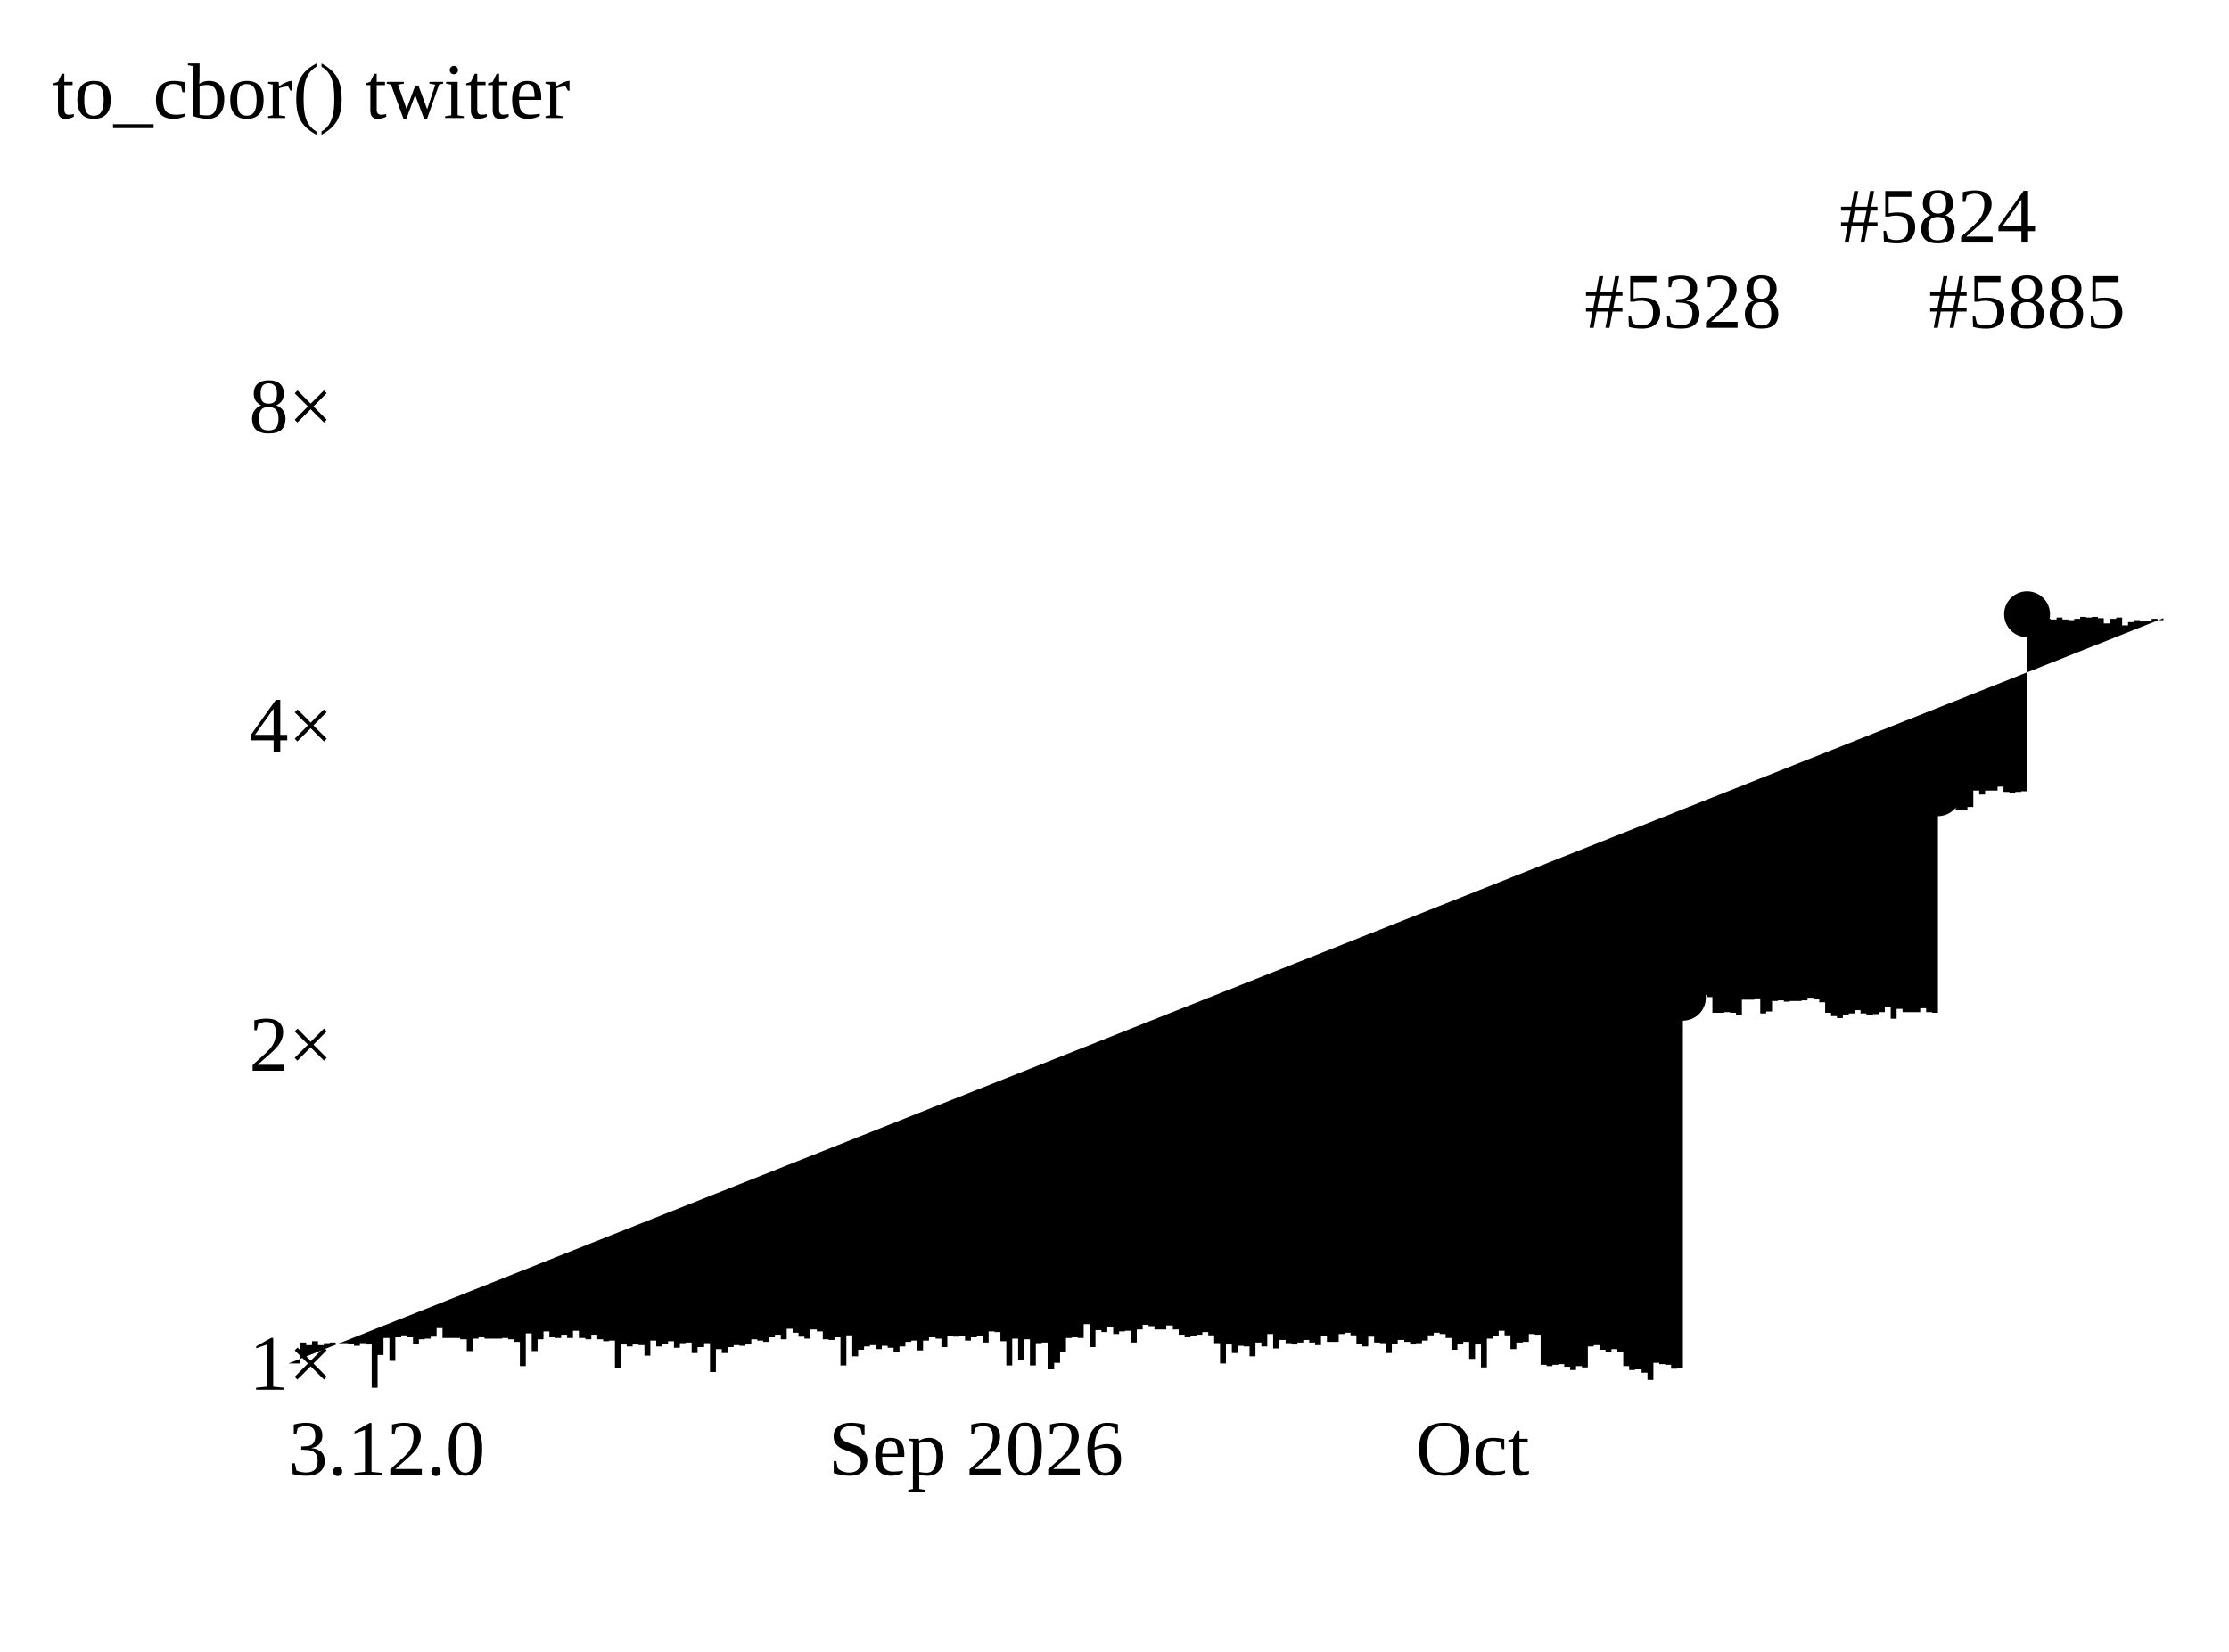
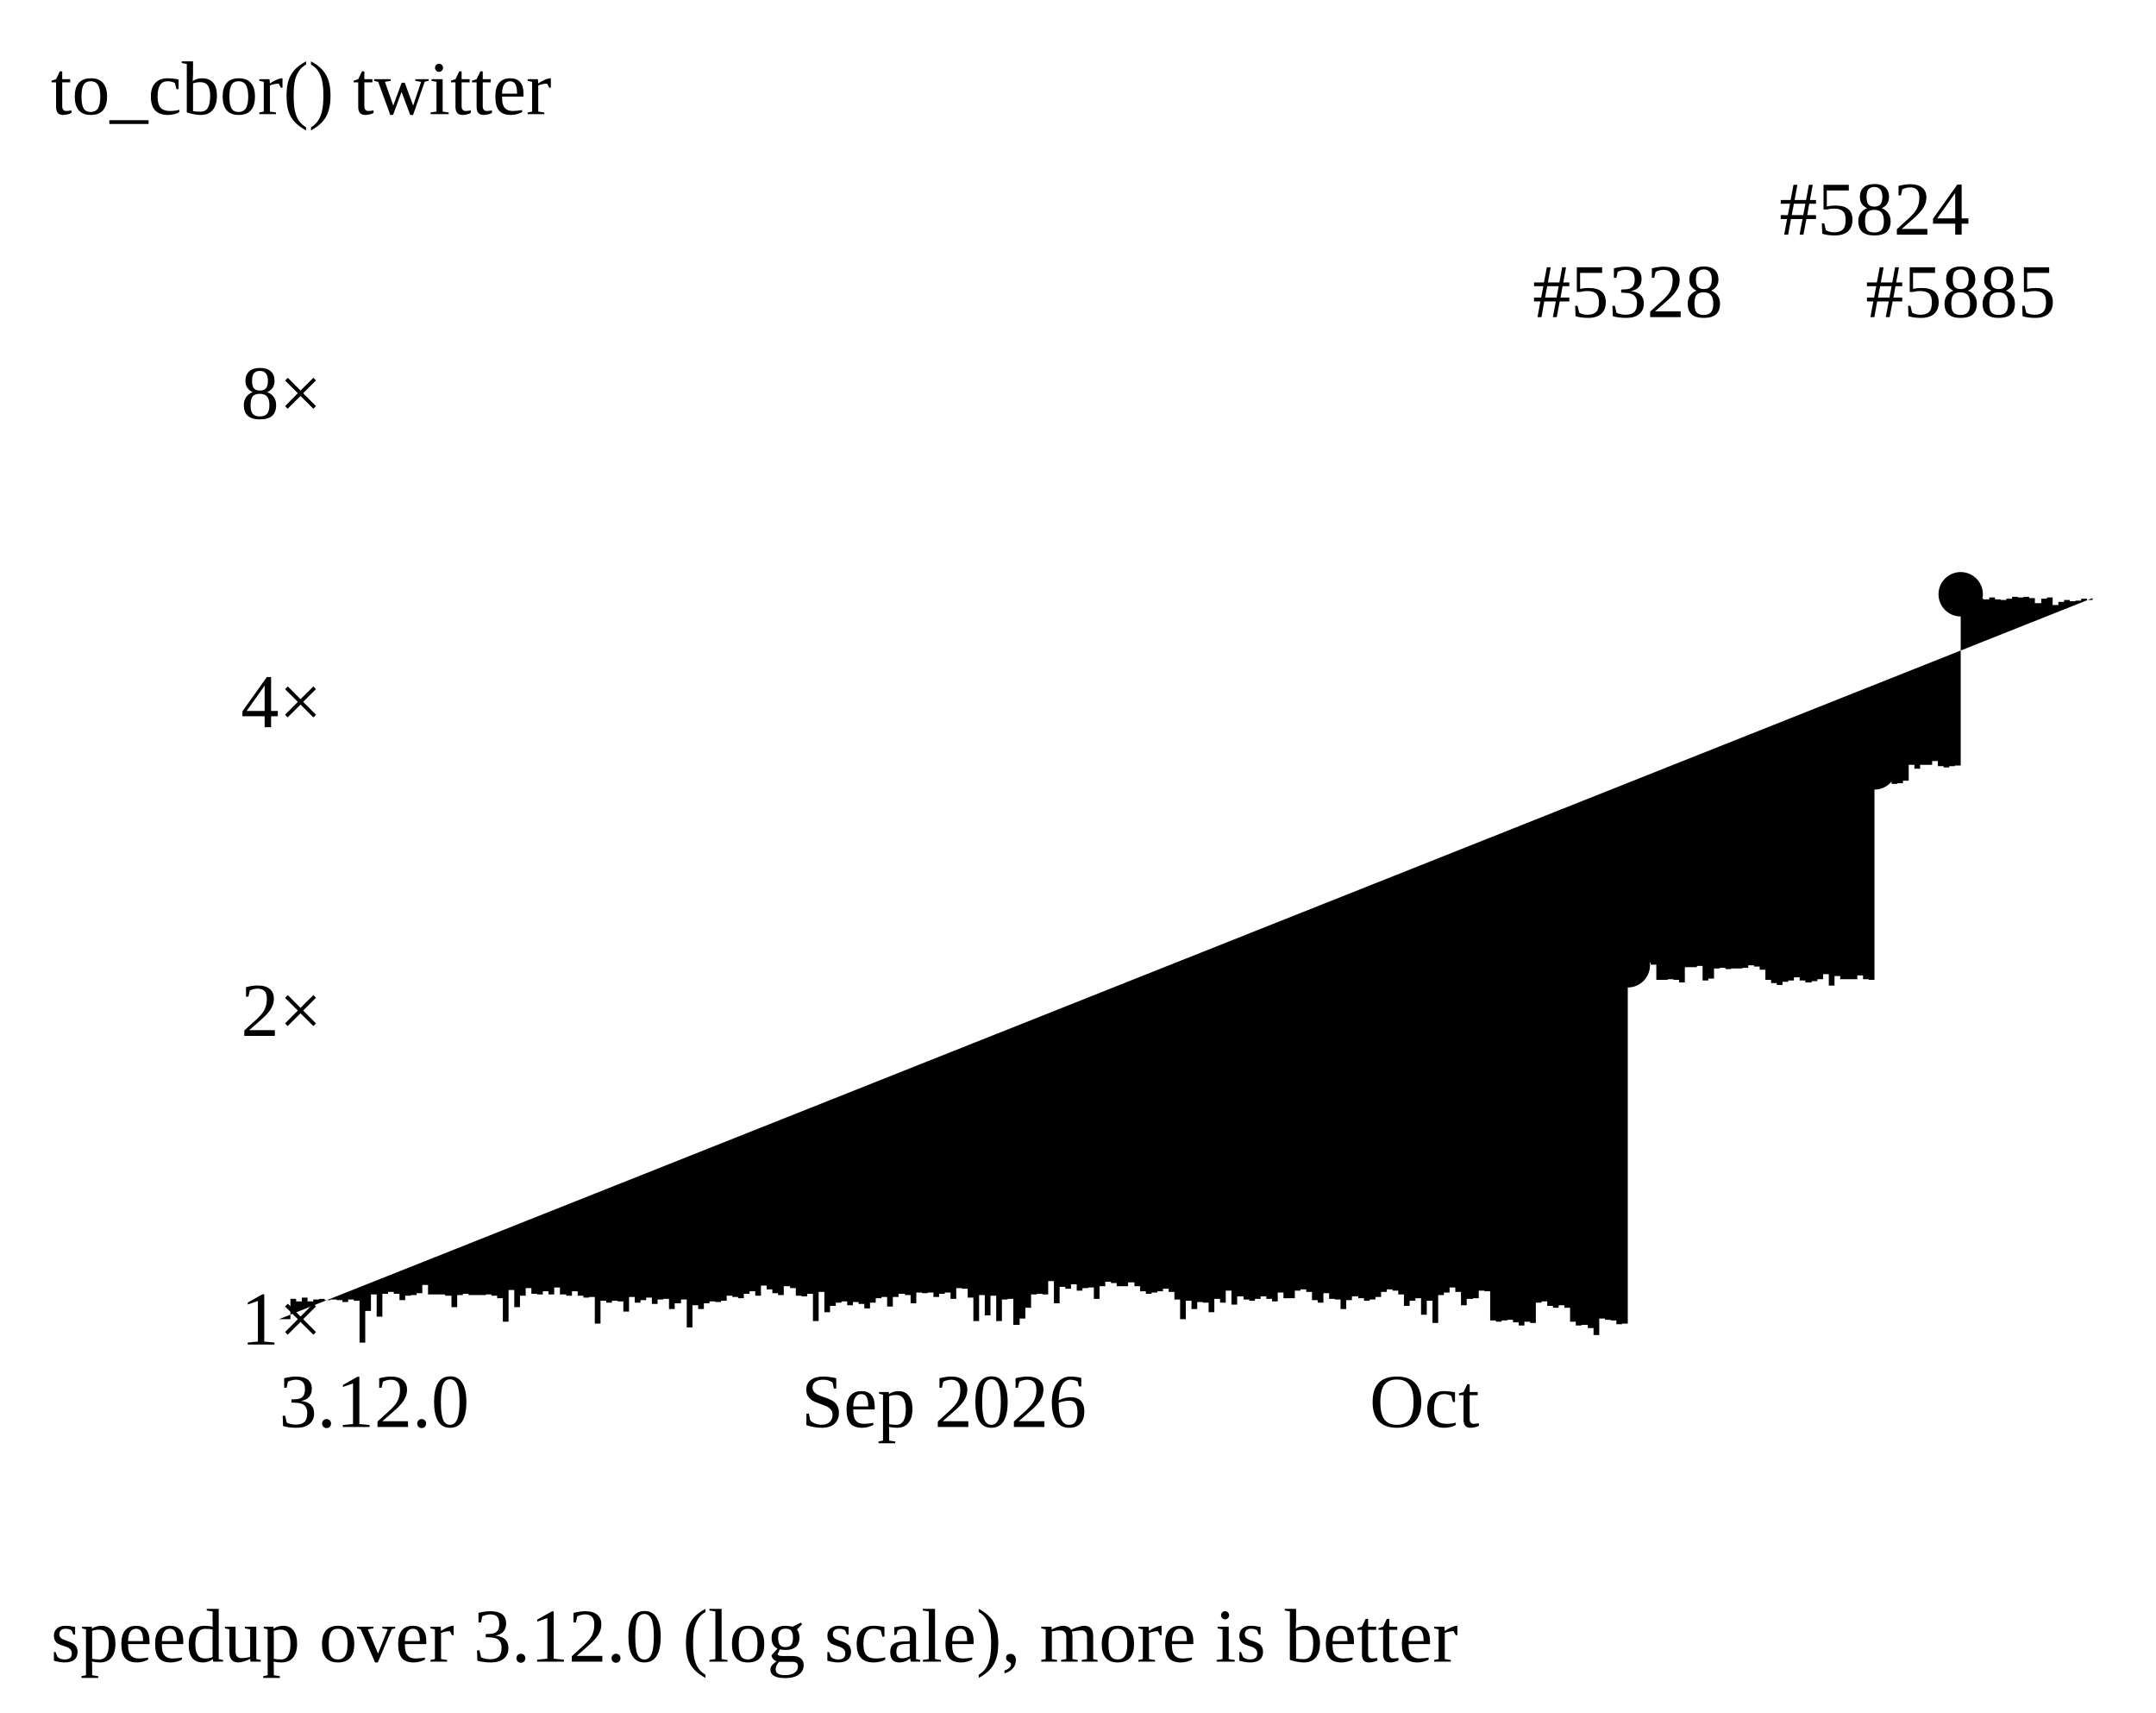
- <svg xmlns="http://www.w3.org/2000/svg" class="nj-fig nj-charts nj-charts--timeline" viewBox="0 0 340 252" role="img" aria-labelledby="nj-blog-tl-to_cbor_twitter nj-blog-tl-to_cbor_twitter-d">
+ <svg xmlns="http://www.w3.org/2000/svg" class="nj-fig nj-charts nj-charts--timeline" viewBox="0 0 340 270" role="img" aria-labelledby="nj-blog-tl-to_cbor_twitter nj-blog-tl-to_cbor_twitter-d">
  <text class="nj-charts-panel" x="8" y="18">to_cbor() twitter</text>
  <line class="nj-charts-grid" x1="44" y1="208" x2="330" y2="208" />
  <text class="nj-charts-tick nj-charts-tick--r" x="38" y="212">1×</text>
  <line class="nj-charts-grid" x1="44" y1="159.333" x2="330" y2="159.333" />
  <text class="nj-charts-tick nj-charts-tick--r" x="38" y="163.333">2×</text>
  <line class="nj-charts-grid" x1="44" y1="110.667" x2="330" y2="110.667" />
  <text class="nj-charts-tick nj-charts-tick--r" x="38" y="114.667">4×</text>
  <line class="nj-charts-grid" x1="44" y1="62" x2="330" y2="62" />
  <text class="nj-charts-tick nj-charts-tick--r" x="38" y="66">8×</text>
  <line class="nj-charts-axis" x1="44" y1="208" x2="44" y2="212" />
  <text class="nj-charts-tick" x="44" y="225">3.12.0</text>
  <line class="nj-charts-axis" x1="126.361" y1="208" x2="126.361" y2="212" />
  <text class="nj-charts-tick" x="126.361" y="225">Sep 2026</text>
  <line class="nj-charts-axis" x1="215.962" y1="208" x2="215.962" y2="212" />
  <text class="nj-charts-tick" x="215.962" y="225">Oct</text>
  <polyline class="nj-charts-json" points="44.0,208.0 44.9,208.0 44.9,208.0 45.8,208.0 45.8,204.8 46.7,204.8 46.7,205.2 47.6,205.2 47.6,204.6 48.5,204.6 48.5,205.2 49.4,205.2 49.4,204.9 50.3,204.9 50.3,204.8 51.2,204.8 51.2,205.0 52.1,205.0 52.1,204.9 53.1,204.9 53.1,205.0 54.0,205.0 54.0,205.3 54.9,205.3 54.9,204.9 55.8,204.9 55.8,205.1 56.7,205.1 56.7,211.7 57.6,211.7 57.6,206.7 58.5,206.7 58.5,204.1 59.4,204.1 59.4,207.6 60.3,207.6 60.3,204.0 61.2,204.0 61.2,203.7 62.1,203.7 62.1,204.0 63.0,204.0 63.0,205.0 63.9,205.0 63.9,204.3 64.8,204.3 64.8,204.2 65.7,204.2 65.7,203.9 66.6,203.9 66.6,202.6 67.5,202.6 67.5,204.1 68.4,204.1 68.4,204.1 69.3,204.1 69.3,204.1 70.2,204.1 70.2,204.3 71.2,204.3 71.2,206.1 72.1,206.1 72.1,204.2 73.0,204.2 73.0,204.0 73.9,204.0 73.9,204.2 74.8,204.2 74.8,204.2 75.7,204.2 75.7,204.2 76.6,204.2 76.6,204.1 77.5,204.1 77.5,204.3 78.4,204.3 78.4,204.7 79.3,204.7 79.3,208.4 80.2,208.4 80.2,203.4 81.1,203.4 81.1,206.1 82.0,206.1 82.0,204.3 82.9,204.3 82.9,203.1 83.8,203.1 83.8,204.0 84.7,204.0 84.7,204.1 85.6,204.1 85.6,203.6 86.5,203.6 86.5,204.1 87.4,204.1 87.4,203.0 88.3,203.0 88.3,204.1 89.3,204.1 89.3,204.3 90.2,204.3 90.2,203.6 91.1,203.6 91.1,204.3 92.0,204.3 92.0,204.6 92.9,204.6 92.9,204.5 93.8,204.5 93.8,208.7 94.7,208.7 94.7,205.1 95.6,205.1 95.6,205.4 96.5,205.4 96.5,205.1 97.4,205.1 97.4,205.2 98.3,205.2 98.3,206.8 99.2,206.8 99.2,204.5 100.1,204.5 100.1,205.4 101.0,205.4 101.0,205.0 101.9,205.0 101.9,204.6 102.8,204.6 102.8,205.6 103.7,205.6 103.7,204.9 104.6,204.9 104.6,204.8 105.5,204.8 105.5,206.4 106.4,206.4 106.4,205.5 107.4,205.5 107.4,204.9 108.3,204.9 108.3,209.3 109.2,209.3 109.2,205.8 110.1,205.8 110.1,206.4 111.0,206.4 111.0,205.5 111.9,205.5 111.9,205.2 112.8,205.2 112.8,205.3 113.7,205.3 113.7,205.1 114.6,205.1 114.6,204.3 115.5,204.3 115.5,204.5 116.4,204.5 116.4,204.7 117.3,204.7 117.3,204.0 118.2,204.0 118.2,203.6 119.1,203.6 119.1,204.3 120.0,204.3 120.0,202.7 120.9,202.7 120.9,203.3 121.8,203.3 121.8,203.9 122.7,203.9 122.7,204.2 123.6,204.2 123.6,202.8 124.6,202.8 124.6,203.1 125.5,203.1 125.5,204.3 126.4,204.3 126.4,204.4 127.3,204.4 127.3,204.0 128.2,204.0 128.2,208.3 129.1,208.3 129.1,203.7 130.0,203.7 130.0,206.9 130.9,206.9 130.9,205.9 131.8,205.9 131.8,205.4 132.7,205.4 132.7,205.2 133.6,205.2 133.6,205.8 134.5,205.8 134.5,205.3 135.4,205.3 135.4,205.6 136.3,205.6 136.3,206.3 137.2,206.3 137.2,205.4 138.1,205.4 138.1,204.7 139.0,204.7 139.0,204.5 139.9,204.5 139.9,206.0 140.8,206.0 140.8,204.5 141.7,204.5 141.7,204.0 142.7,204.0 142.7,204.2 143.6,204.2 143.6,205.5 144.5,205.5 144.5,203.8 145.4,203.8 145.4,203.9 146.3,203.9 146.3,203.8 147.2,203.8 147.2,204.5 148.1,204.5 148.1,204.0 149.0,204.0 149.0,203.8 149.9,203.8 149.9,204.8 150.8,204.8 150.8,203.1 151.7,203.1 151.7,203.2 152.6,203.2 152.6,204.6 153.5,204.6 153.5,208.3 154.4,208.3 154.4,204.2 155.3,204.2 155.3,207.4 156.2,207.4 156.2,204.3 157.1,204.3 157.1,208.3 158.0,208.3 158.0,204.9 158.9,204.9 158.9,204.8 159.8,204.8 159.8,208.9 160.8,208.9 160.8,207.9 161.7,207.9 161.7,206.2 162.6,206.2 162.6,204.1 163.5,204.1 163.5,204.0 164.4,204.0 164.4,204.1 165.3,204.1 165.3,202.0 166.2,202.0 166.2,205.5 167.1,205.5 167.1,202.9 168.0,202.9 168.0,203.2 168.9,203.2 168.9,202.5 169.8,202.5 169.8,203.5 170.7,203.5 170.7,203.1 171.6,203.1 171.6,203.0 172.5,203.0 172.5,204.8 173.4,204.8 173.4,202.8 174.3,202.8 174.3,202.1 175.2,202.1 175.2,202.3 176.1,202.3 176.1,202.8 177.0,202.8 177.0,202.8 177.9,202.8 177.9,202.2 178.9,202.2 178.9,202.8 179.8,202.8 179.8,203.6 180.7,203.6 180.7,204.0 181.6,204.0 181.6,203.8 182.5,203.8 182.5,203.6 183.4,203.6 183.4,203.2 184.3,203.2 184.3,203.7 185.2,203.7 185.2,204.9 186.1,204.9 186.1,208.0 187.0,208.0 187.0,205.1 187.9,205.1 187.9,206.4 188.8,206.4 188.8,205.3 189.7,205.3 189.7,205.4 190.6,205.4 190.6,206.9 191.5,206.9 191.5,204.8 192.4,204.8 192.4,205.4 193.3,205.4 193.3,203.5 194.2,203.5 194.2,205.7 195.1,205.7 195.1,204.4 196.1,204.4 196.1,204.9 197.0,204.9 197.0,205.1 197.9,205.1 197.9,204.8 198.8,204.8 198.8,204.4 199.7,204.4 199.7,204.8 200.6,204.8 200.6,205.2 201.5,205.2 201.5,203.8 202.4,203.8 202.4,204.7 203.3,204.7 203.3,204.7 204.2,204.7 204.2,203.5 205.1,203.5 205.1,203.3 206.0,203.3 206.0,203.7 206.9,203.7 206.9,205.0 207.8,205.0 207.8,205.4 208.7,205.4 208.7,203.9 209.6,203.9 209.6,204.8 210.5,204.8 210.5,204.9 211.4,204.9 211.4,206.4 212.3,206.4 212.3,205.0 213.2,205.0 213.2,204.4 214.2,204.4 214.2,204.7 215.1,204.7 215.1,205.1 216.0,205.1 216.0,204.9 216.9,204.9 216.9,204.5 217.8,204.5 217.8,203.7 218.7,203.7 218.7,203.3 219.6,203.3 219.6,203.5 220.5,203.5 220.5,204.1 221.4,204.1 221.4,205.9 222.3,205.9 222.3,205.1 223.2,205.1 223.2,204.7 224.1,204.7 224.1,207.3 225.0,207.3 225.0,205.1 225.9,205.1 225.9,208.6 226.8,208.6 226.8,204.2 227.7,204.2 227.7,203.8 228.6,203.8 228.6,203.0 229.5,203.0 229.5,203.7 230.4,203.7 230.4,205.8 231.3,205.8 231.3,204.8 232.3,204.8 232.3,204.7 233.2,204.7 233.2,203.5 234.1,203.5 234.1,203.6 235.0,203.6 235.0,208.2 235.9,208.2 235.9,208.4 236.8,208.4 236.8,208.2 237.7,208.2 237.7,208.1 238.6,208.1 238.6,208.5 239.5,208.5 239.5,209.0 240.4,209.0 240.4,208.4 241.3,208.4 241.3,208.6 242.2,208.6 242.2,205.4 243.1,205.4 243.1,205.2 244.0,205.2 244.0,205.9 244.9,205.9 244.9,206.2 245.8,206.2 245.8,205.8 246.7,205.8 246.7,206.2 247.6,206.2 247.6,208.4 248.5,208.4 248.5,209.0 249.4,209.0 249.4,208.9 250.4,208.9 250.4,209.4 251.3,209.4 251.3,210.5 252.2,210.5 252.2,207.9 253.1,207.9 253.1,208.1 254.0,208.1 254.0,208.2 254.9,208.2 254.9,208.8 255.8,208.8 255.8,208.7 256.7,208.7 256.7,152.2 257.6,152.2 257.6,152.2 258.5,152.2 258.5,152.3 259.4,152.3 259.4,151.8 260.3,151.8 260.3,152.1 261.2,152.1 261.2,154.5 262.1,154.5 262.1,154.5 263.0,154.5 263.0,154.4 263.9,154.4 263.9,154.5 264.8,154.5 264.8,154.9 265.7,154.9 265.7,152.5 266.6,152.5 266.6,152.5 267.6,152.5 267.6,152.3 268.5,152.3 268.5,154.6 269.4,154.6 269.4,154.3 270.3,154.3 270.3,152.7 271.2,152.7 271.2,152.6 272.1,152.6 272.1,152.8 273.0,152.8 273.0,152.7 273.9,152.7 273.9,152.7 274.8,152.7 274.8,152.6 275.7,152.6 275.7,152.2 276.6,152.2 276.6,152.4 277.5,152.4 277.5,152.9 278.4,152.9 278.4,154.5 279.3,154.5 279.3,155.0 280.2,155.0 280.2,155.3 281.1,155.3 281.1,154.8 282.0,154.8 282.0,154.6 282.9,154.6 282.9,154.1 283.8,154.1 283.8,154.6 284.7,154.6 284.7,154.9 285.7,154.9 285.7,154.7 286.6,154.7 286.6,154.4 287.5,154.4 287.5,153.6 288.4,153.6 288.4,155.4 289.3,155.4 289.3,153.9 290.2,153.9 290.2,154.4 291.1,154.4 291.1,154.4 292.0,154.4 292.0,154.4 292.9,154.4 292.9,153.8 293.8,153.8 293.8,154.4 294.7,154.4 294.7,154.5 295.6,154.5 295.6,121.0 296.5,121.0 296.5,120.9 297.4,120.9 297.4,120.7 298.3,120.7 298.3,123.6 299.2,123.6 299.2,123.5 300.1,123.5 300.1,123.1 301.0,123.1 301.0,120.6 301.9,120.6 301.9,121.2 302.8,121.2 302.8,120.6 303.8,120.6 303.8,120.6 304.7,120.6 304.7,120.0 305.6,120.0 305.6,120.8 306.5,120.8 306.5,121.0 307.4,121.0 307.4,120.8 308.3,120.8 308.3,120.7 309.2,120.7 309.2,93.7 310.1,93.7 310.1,94.8 311.0,94.8 311.0,95.2 311.9,95.2 311.9,94.4 312.8,94.4 312.8,94.5 313.7,94.5 313.7,94.2 314.6,94.2 314.6,94.5 315.5,94.5 315.5,94.6 316.4,94.6 316.4,94.4 317.3,94.4 317.3,94.1 318.2,94.1 318.2,94.2 319.1,94.2 319.1,94.1 320.0,94.1 320.0,94.3 320.9,94.3 320.9,95.1 321.9,95.1 321.9,94.4 322.8,94.4 322.8,94.2 323.7,94.2 323.7,95.4 324.6,95.4 324.6,94.9 325.5,94.9 325.5,94.6 326.4,94.6 326.4,94.8 327.3,94.8 327.3,94.7 328.2,94.7 328.2,94.4 329.1,94.4 329.1,94.6 330.0,94.6 330.0,94.3" />
  <circle class="nj-charts-json-dot" cx="256.7" cy="152.2" r="3.5" />
  <line class="nj-charts-grid" stroke-dasharray="2 2" x1="256.7" y1="54.0" x2="256.7" y2="147.2" />
  <text class="nj-charts-note" x="256.7" y="50.0" text-anchor="middle">#5328</text>
  <circle class="nj-charts-json-dot" cx="295.6" cy="121.0" r="3.5" />
  <line class="nj-charts-grid" stroke-dasharray="2 2" x1="295.6" y1="41.0" x2="295.6" y2="116.0" />
  <text class="nj-charts-note" x="295.6" y="37.0" text-anchor="middle">#5824</text>
  <circle class="nj-charts-json-dot" cx="309.2" cy="93.7" r="3.5" />
  <line class="nj-charts-grid" stroke-dasharray="2 2" x1="309.2" y1="54.0" x2="309.2" y2="88.7" />
  <text class="nj-charts-note" x="309.2" y="50.0" text-anchor="middle">#5885</text>
  <line class="nj-charts-axis" x1="44" y1="208" x2="330" y2="208" />
+   <text class="nj-charts-note" x="8" y="262">speedup over 3.12.0 (log scale), more is better</text>
</svg>
